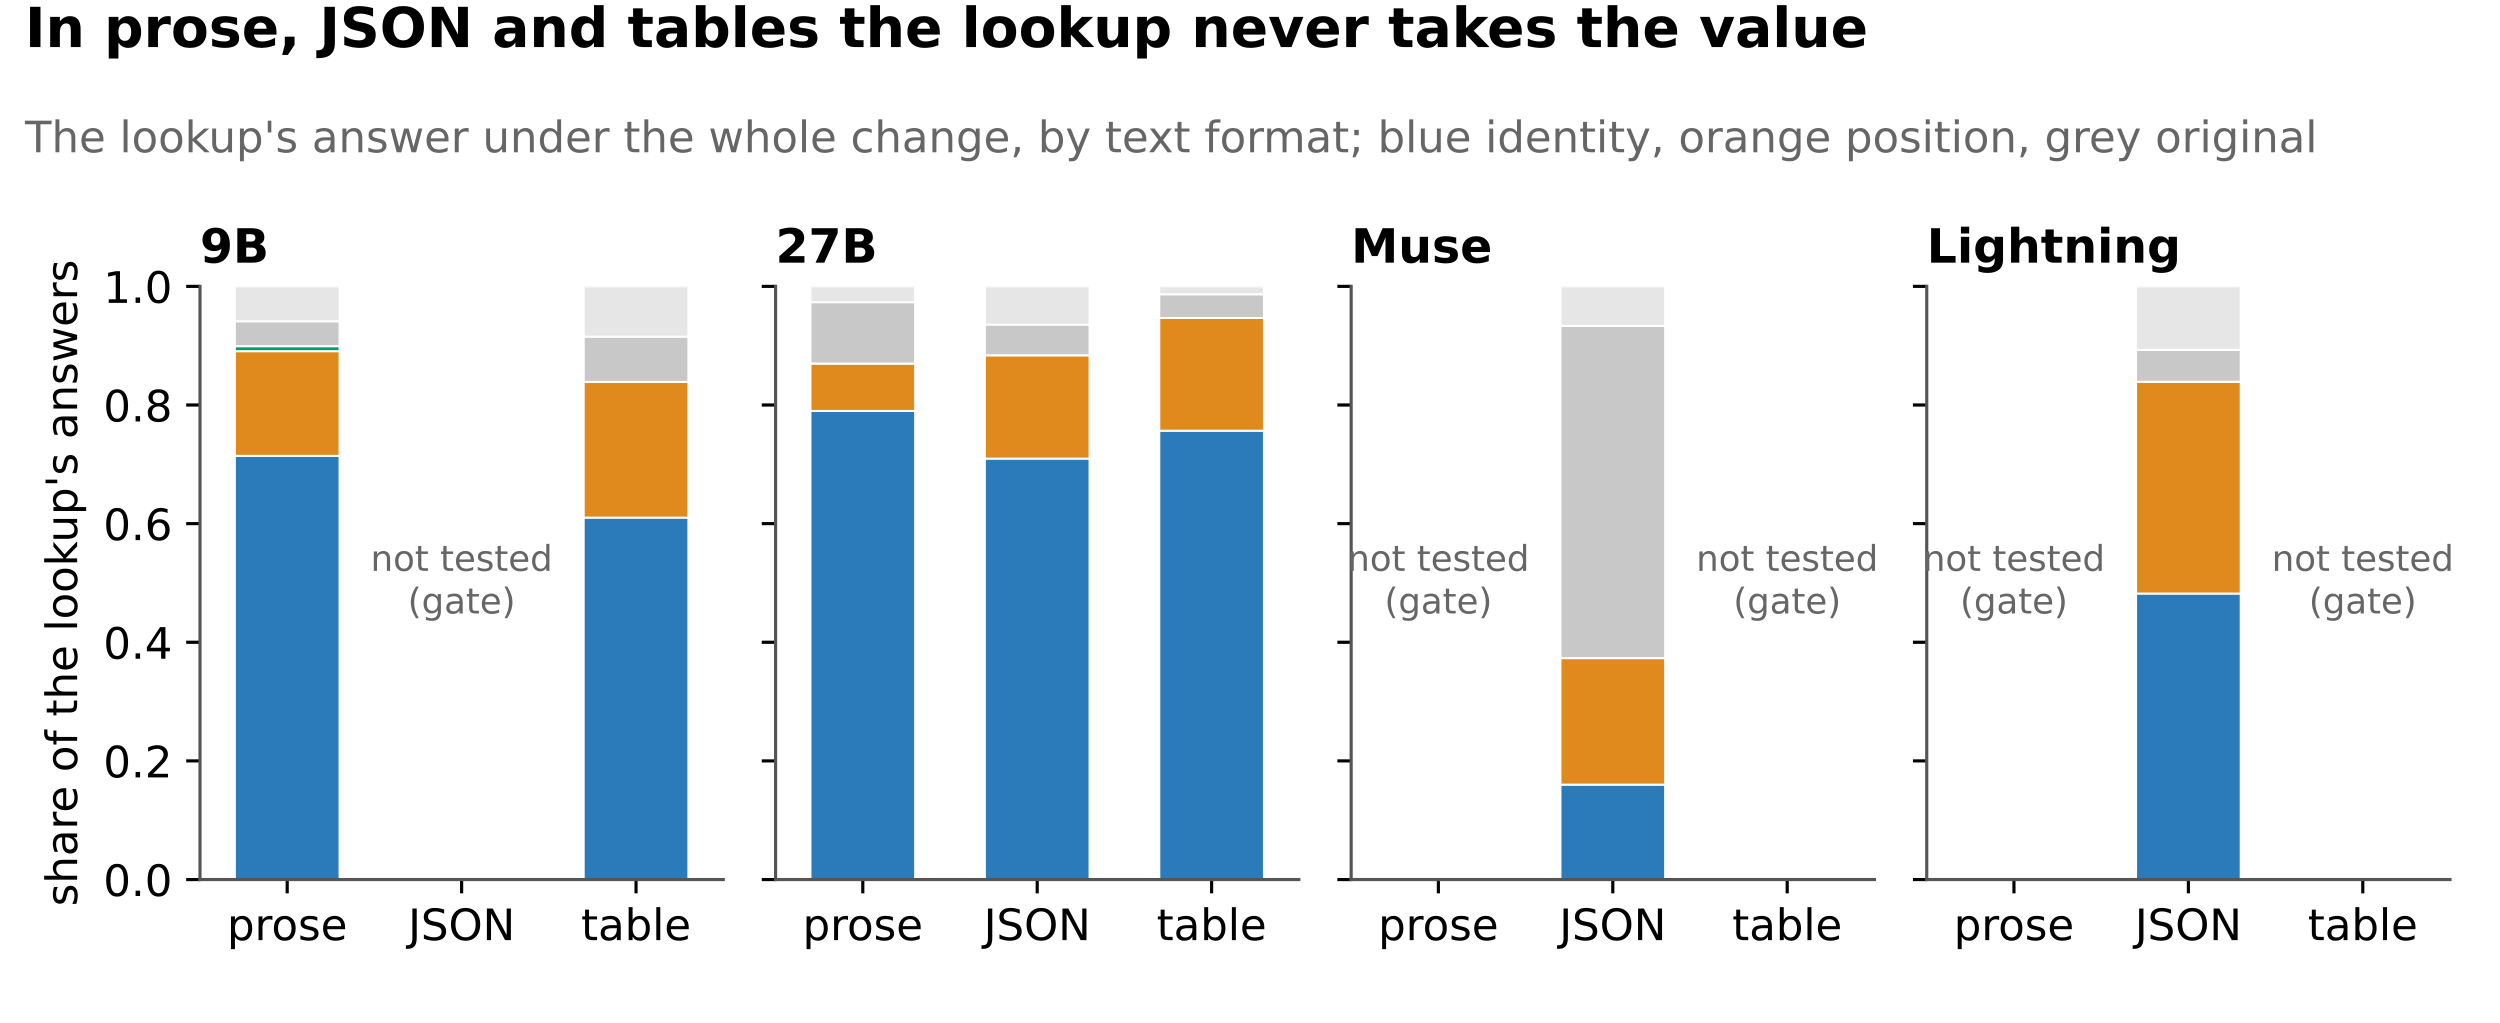
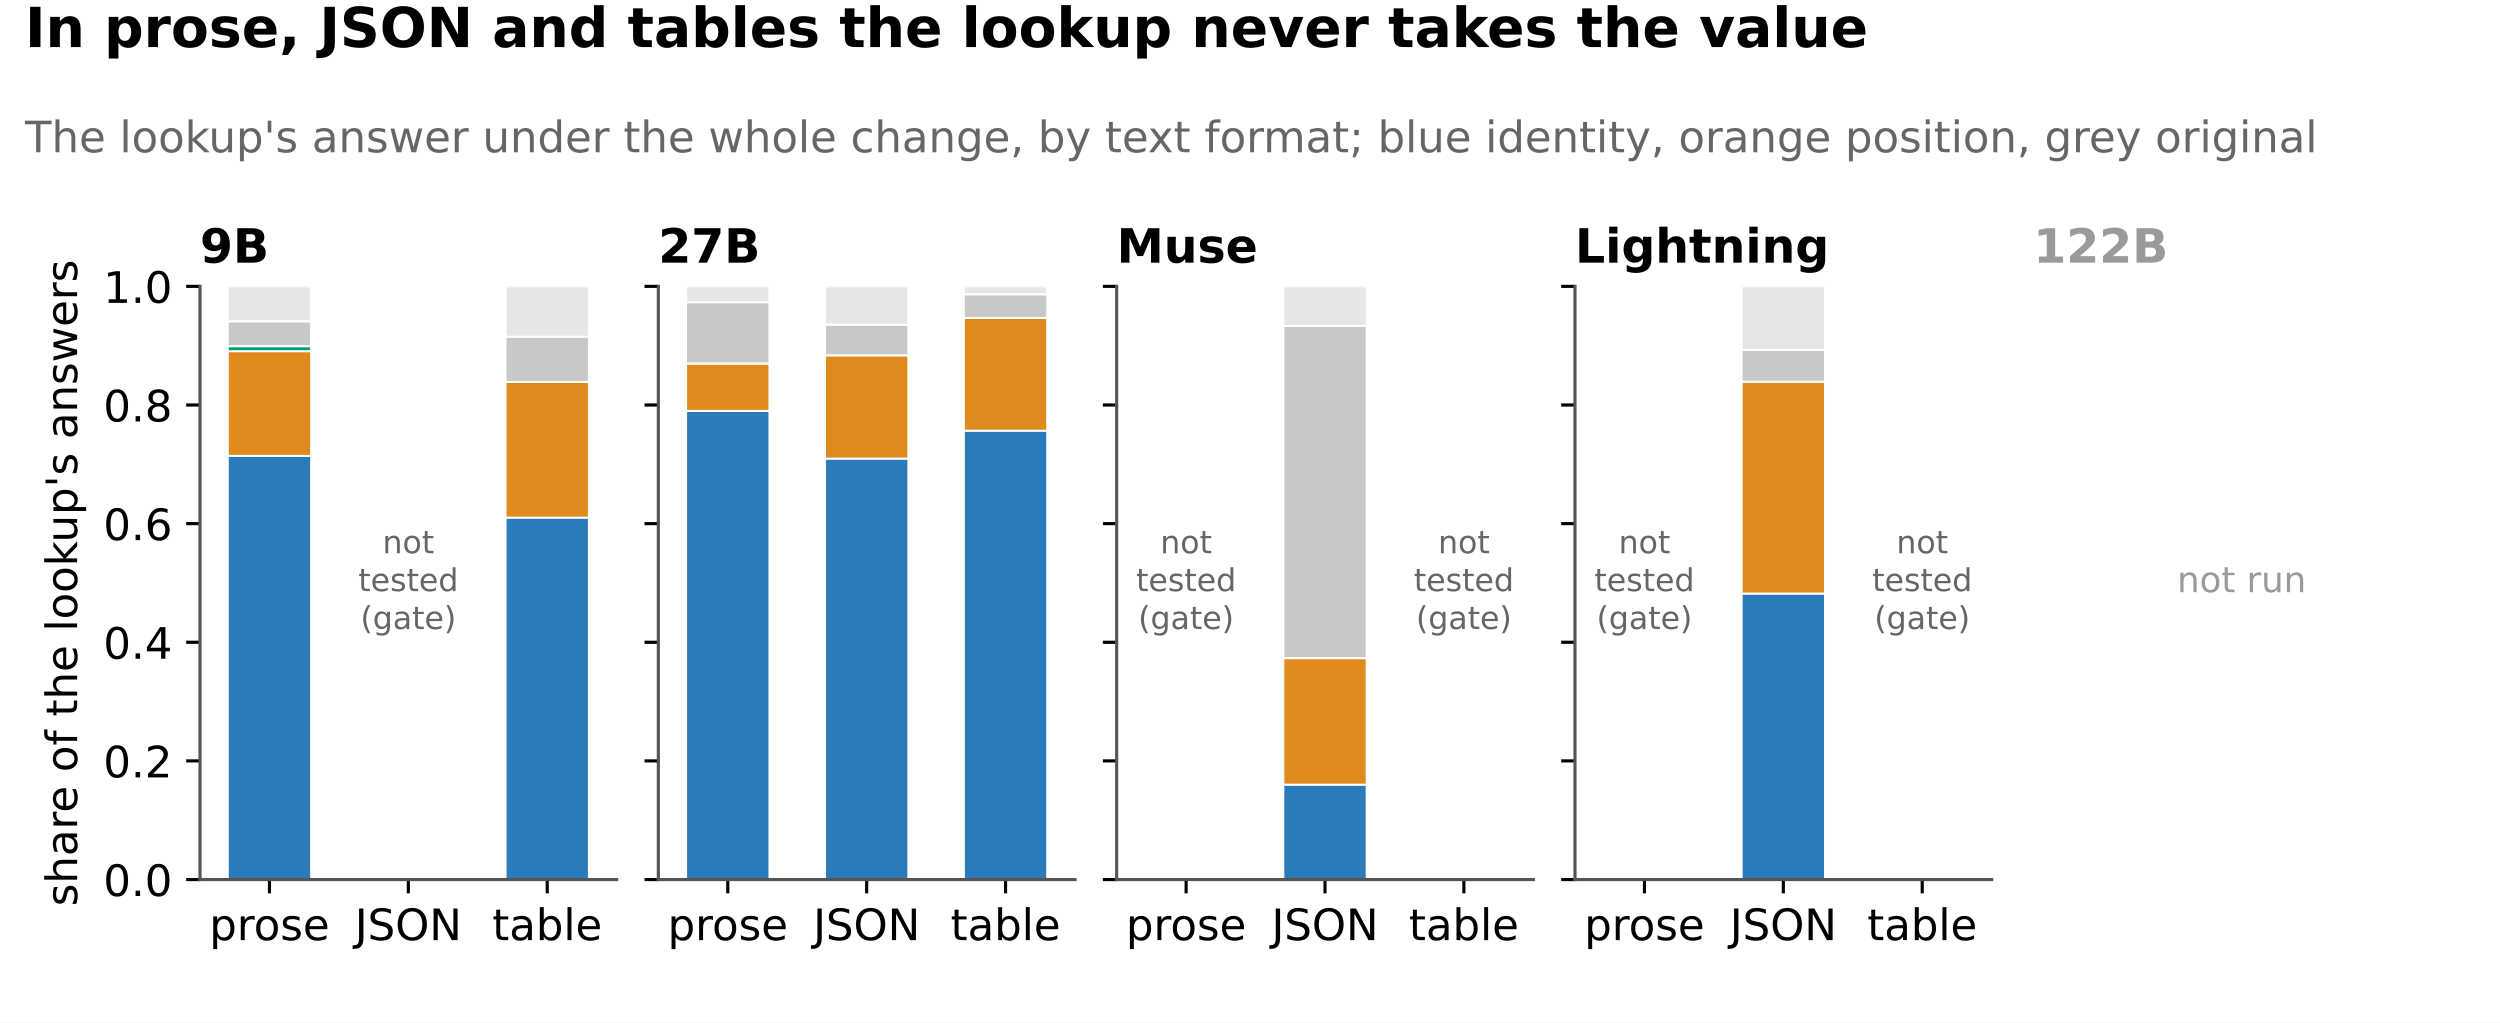
<svg xmlns="http://www.w3.org/2000/svg" xmlns:xlink="http://www.w3.org/1999/xlink" width="633.6pt" height="259.2pt" viewBox="0 0 633.6 259.2" version="1.1">
  <defs>
    <style type="text/css">*{stroke-linejoin: round; stroke-linecap: butt}</style>
  </defs>
  <g id="figure_1">
    <g id="patch_1">
      <path d="M 0 259.2  L 633.6 259.2  L 633.6 0  L 0 0  z " style="fill: #ffffff" />
    </g>
    <g id="axes_1">
      <g id="patch_2">
-         <path d="M 50.688 222.912  L 183.302 222.912  L 183.302 72.576  L 50.688 72.576  z " style="fill: #ffffff" />
+         <path d="M 50.688 222.912  L 156.288 222.912  L 156.288 72.576  L 50.688 72.576  z " style="fill: #ffffff" />
      </g>
      <g id="patch_3">
-         <path d="M 59.529 222.912  L 86.052 222.912  L 86.052 115.529  L 59.529 115.529  z " clip-path="url(#p5c85d4472d)" style="fill: #2b7bba; stroke: #ffffff; stroke-width: 0.5; stroke-linejoin: miter" />
+         <path d="M 57.728 222.912  L 78.848 222.912  L 78.848 115.529  L 57.728 115.529  z " clip-path="url(#paab99081b8)" style="fill: #2b7bba; stroke: #ffffff; stroke-width: 0.5; stroke-linejoin: miter" />
      </g>
      <g id="patch_4">
-         <path d="M 59.529 115.529  L 86.052 115.529  L 86.052 88.999  L 59.529 88.999  z " clip-path="url(#p5c85d4472d)" style="fill: #e08a1e; stroke: #ffffff; stroke-width: 0.5; stroke-linejoin: miter" />
+         <path d="M 57.728 115.529  L 78.848 115.529  L 78.848 88.999  L 57.728 88.999  z " clip-path="url(#paab99081b8)" style="fill: #e08a1e; stroke: #ffffff; stroke-width: 0.5; stroke-linejoin: miter" />
      </g>
      <g id="patch_5">
-         <path d="M 59.529 88.999  L 86.052 88.999  L 86.052 87.736  L 59.529 87.736  z " clip-path="url(#p5c85d4472d)" style="fill: #009e73; stroke: #ffffff; stroke-width: 0.5; stroke-linejoin: miter" />
+         <path d="M 57.728 88.999  L 78.848 88.999  L 78.848 87.736  L 57.728 87.736  z " clip-path="url(#paab99081b8)" style="fill: #009e73; stroke: #ffffff; stroke-width: 0.5; stroke-linejoin: miter" />
      </g>
      <g id="patch_6">
-         <path d="M 59.529 87.736  L 86.052 87.736  L 86.052 81.419  L 59.529 81.419  z " clip-path="url(#p5c85d4472d)" style="fill: #c8c8c8; stroke: #ffffff; stroke-width: 0.5; stroke-linejoin: miter" />
+         <path d="M 57.728 87.736  L 78.848 87.736  L 78.848 81.419  L 57.728 81.419  z " clip-path="url(#paab99081b8)" style="fill: #c8c8c8; stroke: #ffffff; stroke-width: 0.5; stroke-linejoin: miter" />
      </g>
      <g id="patch_7">
-         <path d="M 59.529 81.419  L 86.052 81.419  L 86.052 72.576  L 59.529 72.576  z " clip-path="url(#p5c85d4472d)" style="fill: #e6e6e6; stroke: #ffffff; stroke-width: 0.5; stroke-linejoin: miter" />
+         <path d="M 57.728 81.419  L 78.848 81.419  L 78.848 72.576  L 57.728 72.576  z " clip-path="url(#paab99081b8)" style="fill: #e6e6e6; stroke: #ffffff; stroke-width: 0.5; stroke-linejoin: miter" />
      </g>
      <g id="patch_8">
-         <path d="M 147.938 222.912  L 174.461 222.912  L 174.461 131.182  L 147.938 131.182  z " clip-path="url(#p5c85d4472d)" style="fill: #2b7bba; stroke: #ffffff; stroke-width: 0.5; stroke-linejoin: miter" />
+         <path d="M 128.128 222.912  L 149.248 222.912  L 149.248 131.182  L 128.128 131.182  z " clip-path="url(#paab99081b8)" style="fill: #2b7bba; stroke: #ffffff; stroke-width: 0.5; stroke-linejoin: miter" />
      </g>
      <g id="patch_9">
-         <path d="M 147.938 131.182  L 174.461 131.182  L 174.461 96.783  L 147.938 96.783  z " clip-path="url(#p5c85d4472d)" style="fill: #e08a1e; stroke: #ffffff; stroke-width: 0.5; stroke-linejoin: miter" />
+         <path d="M 128.128 131.182  L 149.248 131.182  L 149.248 96.783  L 128.128 96.783  z " clip-path="url(#paab99081b8)" style="fill: #e08a1e; stroke: #ffffff; stroke-width: 0.5; stroke-linejoin: miter" />
      </g>
      <g id="patch_10">
-         <path d="M 147.938 96.783  L 174.461 96.783  L 174.461 96.783  L 147.938 96.783  z " clip-path="url(#p5c85d4472d)" style="fill: #009e73; stroke: #ffffff; stroke-width: 0.5; stroke-linejoin: miter" />
+         <path d="M 128.128 96.783  L 149.248 96.783  L 149.248 96.783  L 128.128 96.783  z " clip-path="url(#paab99081b8)" style="fill: #009e73; stroke: #ffffff; stroke-width: 0.5; stroke-linejoin: miter" />
      </g>
      <g id="patch_11">
-         <path d="M 147.938 96.783  L 174.461 96.783  L 174.461 85.316  L 147.938 85.316  z " clip-path="url(#p5c85d4472d)" style="fill: #c8c8c8; stroke: #ffffff; stroke-width: 0.5; stroke-linejoin: miter" />
+         <path d="M 128.128 96.783  L 149.248 96.783  L 149.248 85.316  L 128.128 85.316  z " clip-path="url(#paab99081b8)" style="fill: #c8c8c8; stroke: #ffffff; stroke-width: 0.5; stroke-linejoin: miter" />
      </g>
      <g id="patch_12">
-         <path d="M 147.938 85.316  L 174.461 85.316  L 174.461 72.576  L 147.938 72.576  z " clip-path="url(#p5c85d4472d)" style="fill: #e6e6e6; stroke: #ffffff; stroke-width: 0.5; stroke-linejoin: miter" />
+         <path d="M 128.128 85.316  L 149.248 85.316  L 149.248 72.576  L 128.128 72.576  z " clip-path="url(#paab99081b8)" style="fill: #e6e6e6; stroke: #ffffff; stroke-width: 0.5; stroke-linejoin: miter" />
      </g>
      <g id="matplotlib.axis_1">
        <g id="xtick_1">
          <g id="line2d_1">
            <defs>
-               <path id="m9165670bbe" d="M 0 0  L 0 3.5  " style="stroke: #000000; stroke-width: 0.8" />
+               <path id="m73a9cd9e96" d="M 0 0  L 0 3.5  " style="stroke: #000000; stroke-width: 0.8" />
            </defs>
            <g>
-               <use xlink:href="#m9165670bbe" x="72.79" y="222.912" style="stroke: #000000; stroke-width: 0.8" />
+               <use xlink:href="#m73a9cd9e96" x="68.288" y="222.912" style="stroke: #000000; stroke-width: 0.8" />
            </g>
          </g>
          <g id="text_1">
-             <text style="font-size: 11px; font-family: 'DejaVu Sans'; text-anchor: middle" x="72.79" y="238.269" transform="rotate(-0 72.79033 238.2694)">prose</text>
+             <text style="font-size: 11px; font-family: 'DejaVu Sans'; text-anchor: middle" x="68.288" y="238.269" transform="rotate(-0 68.288 238.2694)">prose</text>
          </g>
        </g>
        <g id="xtick_2">
          <g id="line2d_2">
            <g>
-               <use xlink:href="#m9165670bbe" x="116.995" y="222.912" style="stroke: #000000; stroke-width: 0.8" />
+               <use xlink:href="#m73a9cd9e96" x="103.488" y="222.912" style="stroke: #000000; stroke-width: 0.8" />
            </g>
          </g>
          <g id="text_2">
-             <text style="font-size: 11px; font-family: 'DejaVu Sans'; text-anchor: middle" x="116.995" y="238.269" transform="rotate(-0 116.995 238.2694)">JSON</text>
+             <text style="font-size: 11px; font-family: 'DejaVu Sans'; text-anchor: middle" x="103.488" y="238.269" transform="rotate(-0 103.488 238.2694)">JSON</text>
          </g>
        </g>
        <g id="xtick_3">
          <g id="line2d_3">
            <g>
-               <use xlink:href="#m9165670bbe" x="161.2" y="222.912" style="stroke: #000000; stroke-width: 0.8" />
+               <use xlink:href="#m73a9cd9e96" x="138.688" y="222.912" style="stroke: #000000; stroke-width: 0.8" />
            </g>
          </g>
          <g id="text_3">
-             <text style="font-size: 11px; font-family: 'DejaVu Sans'; text-anchor: middle" x="161.2" y="238.27" transform="rotate(-0 161.1996 238.2703)">table</text>
+             <text style="font-size: 11px; font-family: 'DejaVu Sans'; text-anchor: middle" x="138.688" y="238.27" transform="rotate(-0 138.688 238.2703)">table</text>
          </g>
        </g>
      </g>
      <g id="matplotlib.axis_2">
        <g id="ytick_1">
          <g id="line2d_4">
            <defs>
-               <path id="m597e3818fd" d="M 0 0  L -3.5 0  " style="stroke: #000000; stroke-width: 0.8" />
+               <path id="m5812f1cf38" d="M 0 0  L -3.5 0  " style="stroke: #000000; stroke-width: 0.8" />
            </defs>
            <g>
-               <use xlink:href="#m597e3818fd" x="50.688" y="222.912" style="stroke: #000000; stroke-width: 0.8" />
+               <use xlink:href="#m5812f1cf38" x="50.688" y="222.912" style="stroke: #000000; stroke-width: 0.8" />
            </g>
          </g>
          <g id="text_4">
            <text style="font-size: 11px; font-family: 'DejaVu Sans'; text-anchor: end" x="43.688" y="227.091" transform="rotate(-0 43.688 227.0907)">0.0</text>
          </g>
        </g>
        <g id="ytick_2">
          <g id="line2d_5">
            <g>
-               <use xlink:href="#m597e3818fd" x="50.688" y="192.845" style="stroke: #000000; stroke-width: 0.8" />
+               <use xlink:href="#m5812f1cf38" x="50.688" y="192.845" style="stroke: #000000; stroke-width: 0.8" />
            </g>
          </g>
          <g id="text_5">
            <text style="font-size: 11px; font-family: 'DejaVu Sans'; text-anchor: end" x="43.688" y="197.024" transform="rotate(-0 43.688 197.0235)">0.2</text>
          </g>
        </g>
        <g id="ytick_3">
          <g id="line2d_6">
            <g>
-               <use xlink:href="#m597e3818fd" x="50.688" y="162.778" style="stroke: #000000; stroke-width: 0.8" />
+               <use xlink:href="#m5812f1cf38" x="50.688" y="162.778" style="stroke: #000000; stroke-width: 0.8" />
            </g>
          </g>
          <g id="text_6">
            <text style="font-size: 11px; font-family: 'DejaVu Sans'; text-anchor: end" x="43.688" y="166.956" transform="rotate(-0 43.688 166.9563)">0.4</text>
          </g>
        </g>
        <g id="ytick_4">
          <g id="line2d_7">
            <g>
-               <use xlink:href="#m597e3818fd" x="50.688" y="132.71" style="stroke: #000000; stroke-width: 0.8" />
+               <use xlink:href="#m5812f1cf38" x="50.688" y="132.71" style="stroke: #000000; stroke-width: 0.8" />
            </g>
          </g>
          <g id="text_7">
            <text style="font-size: 11px; font-family: 'DejaVu Sans'; text-anchor: end" x="43.688" y="136.889" transform="rotate(-0 43.688 136.8891)">0.6</text>
          </g>
        </g>
        <g id="ytick_5">
          <g id="line2d_8">
            <g>
-               <use xlink:href="#m597e3818fd" x="50.688" y="102.643" style="stroke: #000000; stroke-width: 0.8" />
+               <use xlink:href="#m5812f1cf38" x="50.688" y="102.643" style="stroke: #000000; stroke-width: 0.8" />
            </g>
          </g>
          <g id="text_8">
            <text style="font-size: 11px; font-family: 'DejaVu Sans'; text-anchor: end" x="43.688" y="106.822" transform="rotate(-0 43.688 106.8219)">0.8</text>
          </g>
        </g>
        <g id="ytick_6">
          <g id="line2d_9">
            <g>
-               <use xlink:href="#m597e3818fd" x="50.688" y="72.576" style="stroke: #000000; stroke-width: 0.8" />
+               <use xlink:href="#m5812f1cf38" x="50.688" y="72.576" style="stroke: #000000; stroke-width: 0.8" />
            </g>
          </g>
          <g id="text_9">
            <text style="font-size: 11px; font-family: 'DejaVu Sans'; text-anchor: end" x="43.688" y="76.755" transform="rotate(-0 43.688 76.75471)">1.0</text>
          </g>
        </g>
        <g id="text_10">
          <text style="font-size: 11px; font-family: 'DejaVu Sans'; text-anchor: middle" x="19.552" y="147.744" transform="rotate(-90 19.55198 147.744)">share of the lookup's answers</text>
        </g>
      </g>
      <g id="patch_13">
        <path d="M 50.688 222.912  L 50.688 72.576  " style="fill: none; stroke: #555555; stroke-width: 0.8; stroke-linejoin: miter; stroke-linecap: square" />
      </g>
      <g id="patch_14">
-         <path d="M 50.688 222.912  L 183.302 222.912  " style="fill: none; stroke: #555555; stroke-width: 0.8; stroke-linejoin: miter; stroke-linecap: square" />
+         <path d="M 50.688 222.912  L 156.288 222.912  " style="fill: none; stroke: #555555; stroke-width: 0.8; stroke-linejoin: miter; stroke-linecap: square" />
      </g>
      <g id="text_11">
-         <text style="font-size: 9px; font-family: 'DejaVu Sans'; fill: #666666" transform="translate(93.92826 144.6814)">not tested</text>
-         <text style="font-size: 9px; font-family: 'DejaVu Sans'; fill: #666666" transform="translate(103.3361 155.4831)">(gate)</text>
+         <text style="font-size: 8px; font-family: 'DejaVu Sans'; fill: #666666" transform="translate(96.93738 140.2202)">not</text>
+         <text style="font-size: 8px; font-family: 'DejaVu Sans'; fill: #666666" transform="translate(90.80612 149.8224)">tested</text>
+         <text style="font-size: 8px; font-family: 'DejaVu Sans'; fill: #666666" transform="translate(91.34675 159.424)">(gate)</text>
      </g>
      <g id="text_12">
        <text style="font-weight: 700; font-size: 12px; font-family: 'DejaVu Sans'; text-anchor: start" x="50.688" y="66.576" transform="rotate(-0 50.688 66.576)">9B</text>
      </g>
    </g>
    <g id="axes_2">
      <g id="patch_15">
-         <path d="M 196.563 222.912  L 329.177 222.912  L 329.177 72.576  L 196.563 72.576  z " style="fill: #ffffff" />
+         <path d="M 166.848 222.912  L 272.448 222.912  L 272.448 72.576  L 166.848 72.576  z " style="fill: #ffffff" />
      </g>
      <g id="patch_16">
-         <path d="M 205.404 222.912  L 231.927 222.912  L 231.927 104.147  L 205.404 104.147  z " clip-path="url(#p1d899e7c1e)" style="fill: #2b7bba; stroke: #ffffff; stroke-width: 0.5; stroke-linejoin: miter" />
+         <path d="M 173.888 222.912  L 195.008 222.912  L 195.008 104.147  L 173.888 104.147  z " clip-path="url(#p659d2d1c29)" style="fill: #2b7bba; stroke: #ffffff; stroke-width: 0.5; stroke-linejoin: miter" />
      </g>
      <g id="patch_17">
-         <path d="M 205.404 104.147  L 231.927 104.147  L 231.927 92.12  L 205.404 92.12  z " clip-path="url(#p1d899e7c1e)" style="fill: #e08a1e; stroke: #ffffff; stroke-width: 0.5; stroke-linejoin: miter" />
+         <path d="M 173.888 104.147  L 195.008 104.147  L 195.008 92.12  L 173.888 92.12  z " clip-path="url(#p659d2d1c29)" style="fill: #e08a1e; stroke: #ffffff; stroke-width: 0.5; stroke-linejoin: miter" />
      </g>
      <g id="patch_18">
-         <path d="M 205.404 92.12  L 231.927 92.12  L 231.927 92.12  L 205.404 92.12  z " clip-path="url(#p1d899e7c1e)" style="fill: #009e73; stroke: #ffffff; stroke-width: 0.5; stroke-linejoin: miter" />
+         <path d="M 173.888 92.12  L 195.008 92.12  L 195.008 92.12  L 173.888 92.12  z " clip-path="url(#p659d2d1c29)" style="fill: #009e73; stroke: #ffffff; stroke-width: 0.5; stroke-linejoin: miter" />
      </g>
      <g id="patch_19">
-         <path d="M 205.404 92.12  L 231.927 92.12  L 231.927 76.585  L 205.404 76.585  z " clip-path="url(#p1d899e7c1e)" style="fill: #c8c8c8; stroke: #ffffff; stroke-width: 0.5; stroke-linejoin: miter" />
+         <path d="M 173.888 92.12  L 195.008 92.12  L 195.008 76.585  L 173.888 76.585  z " clip-path="url(#p659d2d1c29)" style="fill: #c8c8c8; stroke: #ffffff; stroke-width: 0.5; stroke-linejoin: miter" />
      </g>
      <g id="patch_20">
-         <path d="M 205.404 76.585  L 231.927 76.585  L 231.927 72.576  L 205.404 72.576  z " clip-path="url(#p1d899e7c1e)" style="fill: #e6e6e6; stroke: #ffffff; stroke-width: 0.5; stroke-linejoin: miter" />
+         <path d="M 173.888 76.585  L 195.008 76.585  L 195.008 72.576  L 173.888 72.576  z " clip-path="url(#p659d2d1c29)" style="fill: #e6e6e6; stroke: #ffffff; stroke-width: 0.5; stroke-linejoin: miter" />
      </g>
      <g id="patch_21">
-         <path d="M 249.609 222.912  L 276.132 222.912  L 276.132 116.222  L 249.609 116.222  z " clip-path="url(#p1d899e7c1e)" style="fill: #2b7bba; stroke: #ffffff; stroke-width: 0.5; stroke-linejoin: miter" />
+         <path d="M 209.088 222.912  L 230.208 222.912  L 230.208 116.222  L 209.088 116.222  z " clip-path="url(#p659d2d1c29)" style="fill: #2b7bba; stroke: #ffffff; stroke-width: 0.5; stroke-linejoin: miter" />
      </g>
      <g id="patch_22">
-         <path d="M 249.609 116.222  L 276.132 116.222  L 276.132 90.034  L 249.609 90.034  z " clip-path="url(#p1d899e7c1e)" style="fill: #e08a1e; stroke: #ffffff; stroke-width: 0.5; stroke-linejoin: miter" />
+         <path d="M 209.088 116.222  L 230.208 116.222  L 230.208 90.034  L 209.088 90.034  z " clip-path="url(#p659d2d1c29)" style="fill: #e08a1e; stroke: #ffffff; stroke-width: 0.5; stroke-linejoin: miter" />
      </g>
      <g id="patch_23">
-         <path d="M 249.609 90.034  L 276.132 90.034  L 276.132 90.034  L 249.609 90.034  z " clip-path="url(#p1d899e7c1e)" style="fill: #009e73; stroke: #ffffff; stroke-width: 0.5; stroke-linejoin: miter" />
+         <path d="M 209.088 90.034  L 230.208 90.034  L 230.208 90.034  L 209.088 90.034  z " clip-path="url(#p659d2d1c29)" style="fill: #009e73; stroke: #ffffff; stroke-width: 0.5; stroke-linejoin: miter" />
      </g>
      <g id="patch_24">
-         <path d="M 249.609 90.034  L 276.132 90.034  L 276.132 82.275  L 249.609 82.275  z " clip-path="url(#p1d899e7c1e)" style="fill: #c8c8c8; stroke: #ffffff; stroke-width: 0.5; stroke-linejoin: miter" />
+         <path d="M 209.088 90.034  L 230.208 90.034  L 230.208 82.275  L 209.088 82.275  z " clip-path="url(#p659d2d1c29)" style="fill: #c8c8c8; stroke: #ffffff; stroke-width: 0.5; stroke-linejoin: miter" />
      </g>
      <g id="patch_25">
-         <path d="M 249.609 82.275  L 276.132 82.275  L 276.132 72.576  L 249.609 72.576  z " clip-path="url(#p1d899e7c1e)" style="fill: #e6e6e6; stroke: #ffffff; stroke-width: 0.5; stroke-linejoin: miter" />
+         <path d="M 209.088 82.275  L 230.208 82.275  L 230.208 72.576  L 209.088 72.576  z " clip-path="url(#p659d2d1c29)" style="fill: #e6e6e6; stroke: #ffffff; stroke-width: 0.5; stroke-linejoin: miter" />
      </g>
      <g id="patch_26">
-         <path d="M 293.814 222.912  L 320.336 222.912  L 320.336 109.158  L 293.814 109.158  z " clip-path="url(#p1d899e7c1e)" style="fill: #2b7bba; stroke: #ffffff; stroke-width: 0.5; stroke-linejoin: miter" />
+         <path d="M 244.288 222.912  L 265.408 222.912  L 265.408 109.158  L 244.288 109.158  z " clip-path="url(#p659d2d1c29)" style="fill: #2b7bba; stroke: #ffffff; stroke-width: 0.5; stroke-linejoin: miter" />
      </g>
      <g id="patch_27">
-         <path d="M 293.814 109.158  L 320.336 109.158  L 320.336 80.594  L 293.814 80.594  z " clip-path="url(#p1d899e7c1e)" style="fill: #e08a1e; stroke: #ffffff; stroke-width: 0.5; stroke-linejoin: miter" />
+         <path d="M 244.288 109.158  L 265.408 109.158  L 265.408 80.594  L 244.288 80.594  z " clip-path="url(#p659d2d1c29)" style="fill: #e08a1e; stroke: #ffffff; stroke-width: 0.5; stroke-linejoin: miter" />
      </g>
      <g id="patch_28">
-         <path d="M 293.814 80.594  L 320.336 80.594  L 320.336 80.594  L 293.814 80.594  z " clip-path="url(#p1d899e7c1e)" style="fill: #009e73; stroke: #ffffff; stroke-width: 0.5; stroke-linejoin: miter" />
+         <path d="M 244.288 80.594  L 265.408 80.594  L 265.408 80.594  L 244.288 80.594  z " clip-path="url(#p659d2d1c29)" style="fill: #009e73; stroke: #ffffff; stroke-width: 0.5; stroke-linejoin: miter" />
      </g>
      <g id="patch_29">
-         <path d="M 293.814 80.594  L 320.336 80.594  L 320.336 74.58  L 293.814 74.58  z " clip-path="url(#p1d899e7c1e)" style="fill: #c8c8c8; stroke: #ffffff; stroke-width: 0.5; stroke-linejoin: miter" />
+         <path d="M 244.288 80.594  L 265.408 80.594  L 265.408 74.58  L 244.288 74.58  z " clip-path="url(#p659d2d1c29)" style="fill: #c8c8c8; stroke: #ffffff; stroke-width: 0.5; stroke-linejoin: miter" />
      </g>
      <g id="patch_30">
-         <path d="M 293.814 74.58  L 320.336 74.58  L 320.336 72.576  L 293.814 72.576  z " clip-path="url(#p1d899e7c1e)" style="fill: #e6e6e6; stroke: #ffffff; stroke-width: 0.5; stroke-linejoin: miter" />
+         <path d="M 244.288 74.58  L 265.408 74.58  L 265.408 72.576  L 244.288 72.576  z " clip-path="url(#p659d2d1c29)" style="fill: #e6e6e6; stroke: #ffffff; stroke-width: 0.5; stroke-linejoin: miter" />
      </g>
      <g id="matplotlib.axis_3">
        <g id="xtick_4">
          <g id="line2d_10">
            <g>
-               <use xlink:href="#m9165670bbe" x="218.666" y="222.912" style="stroke: #000000; stroke-width: 0.8" />
+               <use xlink:href="#m73a9cd9e96" x="184.448" y="222.912" style="stroke: #000000; stroke-width: 0.8" />
            </g>
          </g>
          <g id="text_13">
-             <text style="font-size: 11px; font-family: 'DejaVu Sans'; text-anchor: middle" x="218.666" y="238.269" transform="rotate(-0 218.6657 238.2694)">prose</text>
+             <text style="font-size: 11px; font-family: 'DejaVu Sans'; text-anchor: middle" x="184.448" y="238.269" transform="rotate(-0 184.448 238.2694)">prose</text>
          </g>
        </g>
        <g id="xtick_5">
          <g id="line2d_11">
            <g>
-               <use xlink:href="#m9165670bbe" x="262.87" y="222.912" style="stroke: #000000; stroke-width: 0.8" />
+               <use xlink:href="#m73a9cd9e96" x="219.648" y="222.912" style="stroke: #000000; stroke-width: 0.8" />
            </g>
          </g>
          <g id="text_14">
-             <text style="font-size: 11px; font-family: 'DejaVu Sans'; text-anchor: middle" x="262.87" y="238.269" transform="rotate(-0 262.8703 238.2694)">JSON</text>
+             <text style="font-size: 11px; font-family: 'DejaVu Sans'; text-anchor: middle" x="219.648" y="238.269" transform="rotate(-0 219.648 238.2694)">JSON</text>
          </g>
        </g>
        <g id="xtick_6">
          <g id="line2d_12">
            <g>
-               <use xlink:href="#m9165670bbe" x="307.075" y="222.912" style="stroke: #000000; stroke-width: 0.8" />
+               <use xlink:href="#m73a9cd9e96" x="254.848" y="222.912" style="stroke: #000000; stroke-width: 0.8" />
            </g>
          </g>
          <g id="text_15">
-             <text style="font-size: 11px; font-family: 'DejaVu Sans'; text-anchor: middle" x="307.075" y="238.27" transform="rotate(-0 307.075 238.2703)">table</text>
+             <text style="font-size: 11px; font-family: 'DejaVu Sans'; text-anchor: middle" x="254.848" y="238.27" transform="rotate(-0 254.848 238.2703)">table</text>
          </g>
        </g>
      </g>
      <g id="matplotlib.axis_4">
        <g id="ytick_7">
          <g id="line2d_13">
            <g>
-               <use xlink:href="#m597e3818fd" x="196.563" y="222.912" style="stroke: #000000; stroke-width: 0.8" />
+               <use xlink:href="#m5812f1cf38" x="166.848" y="222.912" style="stroke: #000000; stroke-width: 0.8" />
            </g>
          </g>
        </g>
        <g id="ytick_8">
          <g id="line2d_14">
            <g>
-               <use xlink:href="#m597e3818fd" x="196.563" y="192.845" style="stroke: #000000; stroke-width: 0.8" />
+               <use xlink:href="#m5812f1cf38" x="166.848" y="192.845" style="stroke: #000000; stroke-width: 0.8" />
            </g>
          </g>
        </g>
        <g id="ytick_9">
          <g id="line2d_15">
            <g>
-               <use xlink:href="#m597e3818fd" x="196.563" y="162.778" style="stroke: #000000; stroke-width: 0.8" />
+               <use xlink:href="#m5812f1cf38" x="166.848" y="162.778" style="stroke: #000000; stroke-width: 0.8" />
            </g>
          </g>
        </g>
        <g id="ytick_10">
          <g id="line2d_16">
            <g>
-               <use xlink:href="#m597e3818fd" x="196.563" y="132.71" style="stroke: #000000; stroke-width: 0.8" />
+               <use xlink:href="#m5812f1cf38" x="166.848" y="132.71" style="stroke: #000000; stroke-width: 0.8" />
            </g>
          </g>
        </g>
        <g id="ytick_11">
          <g id="line2d_17">
            <g>
-               <use xlink:href="#m597e3818fd" x="196.563" y="102.643" style="stroke: #000000; stroke-width: 0.8" />
+               <use xlink:href="#m5812f1cf38" x="166.848" y="102.643" style="stroke: #000000; stroke-width: 0.8" />
            </g>
          </g>
        </g>
        <g id="ytick_12">
          <g id="line2d_18">
            <g>
-               <use xlink:href="#m597e3818fd" x="196.563" y="72.576" style="stroke: #000000; stroke-width: 0.8" />
+               <use xlink:href="#m5812f1cf38" x="166.848" y="72.576" style="stroke: #000000; stroke-width: 0.8" />
            </g>
          </g>
        </g>
      </g>
      <g id="patch_31">
-         <path d="M 196.563 222.912  L 196.563 72.576  " style="fill: none; stroke: #555555; stroke-width: 0.8; stroke-linejoin: miter; stroke-linecap: square" />
+         <path d="M 166.848 222.912  L 166.848 72.576  " style="fill: none; stroke: #555555; stroke-width: 0.8; stroke-linejoin: miter; stroke-linecap: square" />
      </g>
      <g id="patch_32">
-         <path d="M 196.563 222.912  L 329.177 222.912  " style="fill: none; stroke: #555555; stroke-width: 0.8; stroke-linejoin: miter; stroke-linecap: square" />
+         <path d="M 166.848 222.912  L 272.448 222.912  " style="fill: none; stroke: #555555; stroke-width: 0.8; stroke-linejoin: miter; stroke-linecap: square" />
      </g>
      <g id="text_16">
-         <text style="font-weight: 700; font-size: 12px; font-family: 'DejaVu Sans'; text-anchor: start" x="196.563" y="66.576" transform="rotate(-0 196.5633 66.576)">27B</text>
+         <text style="font-weight: 700; font-size: 12px; font-family: 'DejaVu Sans'; text-anchor: start" x="166.848" y="66.576" transform="rotate(-0 166.848 66.576)">27B</text>
      </g>
    </g>
    <g id="axes_3">
      <g id="patch_33">
-         <path d="M 342.439 222.912  L 475.053 222.912  L 475.053 72.576  L 342.439 72.576  z " style="fill: #ffffff" />
+         <path d="M 283.008 222.912  L 388.608 222.912  L 388.608 72.576  L 283.008 72.576  z " style="fill: #ffffff" />
      </g>
      <g id="patch_34">
-         <path d="M 395.484 222.912  L 422.007 222.912  L 422.007 198.858  L 395.484 198.858  z " clip-path="url(#pf7e7b26836)" style="fill: #2b7bba; stroke: #ffffff; stroke-width: 0.5; stroke-linejoin: miter" />
+         <path d="M 325.248 222.912  L 346.368 222.912  L 346.368 198.858  L 325.248 198.858  z " clip-path="url(#p78c08de7e0)" style="fill: #2b7bba; stroke: #ffffff; stroke-width: 0.5; stroke-linejoin: miter" />
      </g>
      <g id="patch_35">
-         <path d="M 395.484 198.858  L 422.007 198.858  L 422.007 166.787  L 395.484 166.787  z " clip-path="url(#pf7e7b26836)" style="fill: #e08a1e; stroke: #ffffff; stroke-width: 0.5; stroke-linejoin: miter" />
+         <path d="M 325.248 198.858  L 346.368 198.858  L 346.368 166.787  L 325.248 166.787  z " clip-path="url(#p78c08de7e0)" style="fill: #e08a1e; stroke: #ffffff; stroke-width: 0.5; stroke-linejoin: miter" />
      </g>
      <g id="patch_36">
-         <path d="M 395.484 166.787  L 422.007 166.787  L 422.007 166.787  L 395.484 166.787  z " clip-path="url(#pf7e7b26836)" style="fill: #009e73; stroke: #ffffff; stroke-width: 0.5; stroke-linejoin: miter" />
+         <path d="M 325.248 166.787  L 346.368 166.787  L 346.368 166.787  L 325.248 166.787  z " clip-path="url(#p78c08de7e0)" style="fill: #009e73; stroke: #ffffff; stroke-width: 0.5; stroke-linejoin: miter" />
      </g>
      <g id="patch_37">
-         <path d="M 395.484 166.787  L 422.007 166.787  L 422.007 82.598  L 395.484 82.598  z " clip-path="url(#pf7e7b26836)" style="fill: #c8c8c8; stroke: #ffffff; stroke-width: 0.5; stroke-linejoin: miter" />
+         <path d="M 325.248 166.787  L 346.368 166.787  L 346.368 82.598  L 325.248 82.598  z " clip-path="url(#p78c08de7e0)" style="fill: #c8c8c8; stroke: #ffffff; stroke-width: 0.5; stroke-linejoin: miter" />
      </g>
      <g id="patch_38">
-         <path d="M 395.484 82.598  L 422.007 82.598  L 422.007 72.576  L 395.484 72.576  z " clip-path="url(#pf7e7b26836)" style="fill: #e6e6e6; stroke: #ffffff; stroke-width: 0.5; stroke-linejoin: miter" />
+         <path d="M 325.248 82.598  L 346.368 82.598  L 346.368 72.576  L 325.248 72.576  z " clip-path="url(#p78c08de7e0)" style="fill: #e6e6e6; stroke: #ffffff; stroke-width: 0.5; stroke-linejoin: miter" />
      </g>
      <g id="matplotlib.axis_5">
        <g id="xtick_7">
          <g id="line2d_19">
            <g>
-               <use xlink:href="#m9165670bbe" x="364.541" y="222.912" style="stroke: #000000; stroke-width: 0.8" />
+               <use xlink:href="#m73a9cd9e96" x="300.608" y="222.912" style="stroke: #000000; stroke-width: 0.8" />
            </g>
          </g>
          <g id="text_17">
-             <text style="font-size: 11px; font-family: 'DejaVu Sans'; text-anchor: middle" x="364.541" y="238.269" transform="rotate(-0 364.541 238.2694)">prose</text>
+             <text style="font-size: 11px; font-family: 'DejaVu Sans'; text-anchor: middle" x="300.608" y="238.269" transform="rotate(-0 300.608 238.2694)">prose</text>
          </g>
        </g>
        <g id="xtick_8">
          <g id="line2d_20">
            <g>
-               <use xlink:href="#m9165670bbe" x="408.746" y="222.912" style="stroke: #000000; stroke-width: 0.8" />
+               <use xlink:href="#m73a9cd9e96" x="335.808" y="222.912" style="stroke: #000000; stroke-width: 0.8" />
            </g>
          </g>
          <g id="text_18">
-             <text style="font-size: 11px; font-family: 'DejaVu Sans'; text-anchor: middle" x="408.746" y="238.269" transform="rotate(-0 408.7457 238.2694)">JSON</text>
+             <text style="font-size: 11px; font-family: 'DejaVu Sans'; text-anchor: middle" x="335.808" y="238.269" transform="rotate(-0 335.808 238.2694)">JSON</text>
          </g>
        </g>
        <g id="xtick_9">
          <g id="line2d_21">
            <g>
-               <use xlink:href="#m9165670bbe" x="452.95" y="222.912" style="stroke: #000000; stroke-width: 0.8" />
+               <use xlink:href="#m73a9cd9e96" x="371.008" y="222.912" style="stroke: #000000; stroke-width: 0.8" />
            </g>
          </g>
          <g id="text_19">
-             <text style="font-size: 11px; font-family: 'DejaVu Sans'; text-anchor: middle" x="452.95" y="238.27" transform="rotate(-0 452.9503 238.2703)">table</text>
+             <text style="font-size: 11px; font-family: 'DejaVu Sans'; text-anchor: middle" x="371.008" y="238.27" transform="rotate(-0 371.008 238.2703)">table</text>
          </g>
        </g>
      </g>
      <g id="matplotlib.axis_6">
        <g id="ytick_13">
          <g id="line2d_22">
            <g>
-               <use xlink:href="#m597e3818fd" x="342.439" y="222.912" style="stroke: #000000; stroke-width: 0.8" />
+               <use xlink:href="#m5812f1cf38" x="283.008" y="222.912" style="stroke: #000000; stroke-width: 0.8" />
            </g>
          </g>
        </g>
        <g id="ytick_14">
          <g id="line2d_23">
            <g>
-               <use xlink:href="#m597e3818fd" x="342.439" y="192.845" style="stroke: #000000; stroke-width: 0.8" />
+               <use xlink:href="#m5812f1cf38" x="283.008" y="192.845" style="stroke: #000000; stroke-width: 0.8" />
            </g>
          </g>
        </g>
        <g id="ytick_15">
          <g id="line2d_24">
            <g>
-               <use xlink:href="#m597e3818fd" x="342.439" y="162.778" style="stroke: #000000; stroke-width: 0.8" />
+               <use xlink:href="#m5812f1cf38" x="283.008" y="162.778" style="stroke: #000000; stroke-width: 0.8" />
            </g>
          </g>
        </g>
        <g id="ytick_16">
          <g id="line2d_25">
            <g>
-               <use xlink:href="#m597e3818fd" x="342.439" y="132.71" style="stroke: #000000; stroke-width: 0.8" />
+               <use xlink:href="#m5812f1cf38" x="283.008" y="132.71" style="stroke: #000000; stroke-width: 0.8" />
            </g>
          </g>
        </g>
        <g id="ytick_17">
          <g id="line2d_26">
            <g>
-               <use xlink:href="#m597e3818fd" x="342.439" y="102.643" style="stroke: #000000; stroke-width: 0.8" />
+               <use xlink:href="#m5812f1cf38" x="283.008" y="102.643" style="stroke: #000000; stroke-width: 0.8" />
            </g>
          </g>
        </g>
        <g id="ytick_18">
          <g id="line2d_27">
            <g>
-               <use xlink:href="#m597e3818fd" x="342.439" y="72.576" style="stroke: #000000; stroke-width: 0.8" />
+               <use xlink:href="#m5812f1cf38" x="283.008" y="72.576" style="stroke: #000000; stroke-width: 0.8" />
            </g>
          </g>
        </g>
      </g>
      <g id="patch_39">
-         <path d="M 342.439 222.912  L 342.439 72.576  " style="fill: none; stroke: #555555; stroke-width: 0.8; stroke-linejoin: miter; stroke-linecap: square" />
+         <path d="M 283.008 222.912  L 283.008 72.576  " style="fill: none; stroke: #555555; stroke-width: 0.8; stroke-linejoin: miter; stroke-linecap: square" />
      </g>
      <g id="patch_40">
-         <path d="M 342.439 222.912  L 475.053 222.912  " style="fill: none; stroke: #555555; stroke-width: 0.8; stroke-linejoin: miter; stroke-linecap: square" />
+         <path d="M 283.008 222.912  L 388.608 222.912  " style="fill: none; stroke: #555555; stroke-width: 0.8; stroke-linejoin: miter; stroke-linecap: square" />
      </g>
      <g id="text_20">
-         <text style="font-size: 9px; font-family: 'DejaVu Sans'; fill: #666666" transform="translate(341.4743 144.6814)">not tested</text>
-         <text style="font-size: 9px; font-family: 'DejaVu Sans'; fill: #666666" transform="translate(350.8821 155.4831)">(gate)</text>
+         <text style="font-size: 8px; font-family: 'DejaVu Sans'; fill: #666666" transform="translate(294.0574 140.2202)">not</text>
+         <text style="font-size: 8px; font-family: 'DejaVu Sans'; fill: #666666" transform="translate(287.9261 149.8224)">tested</text>
+         <text style="font-size: 8px; font-family: 'DejaVu Sans'; fill: #666666" transform="translate(288.4667 159.424)">(gate)</text>
      </g>
      <g id="text_21">
-         <text style="font-size: 9px; font-family: 'DejaVu Sans'; fill: #666666" transform="translate(429.8836 144.6814)">not tested</text>
-         <text style="font-size: 9px; font-family: 'DejaVu Sans'; fill: #666666" transform="translate(439.2914 155.4831)">(gate)</text>
+         <text style="font-size: 8px; font-family: 'DejaVu Sans'; fill: #666666" transform="translate(364.4574 140.2202)">not</text>
+         <text style="font-size: 8px; font-family: 'DejaVu Sans'; fill: #666666" transform="translate(358.3261 149.8224)">tested</text>
+         <text style="font-size: 8px; font-family: 'DejaVu Sans'; fill: #666666" transform="translate(358.8668 159.424)">(gate)</text>
      </g>
      <g id="text_22">
-         <text style="font-weight: 700; font-size: 12px; font-family: 'DejaVu Sans'; text-anchor: start" x="342.439" y="66.576" transform="rotate(-0 342.4387 66.576)">Muse</text>
+         <text style="font-weight: 700; font-size: 12px; font-family: 'DejaVu Sans'; text-anchor: start" x="283.008" y="66.576" transform="rotate(-0 283.008 66.576)">Muse</text>
      </g>
    </g>
    <g id="axes_4">
      <g id="patch_41">
-         <path d="M 488.314 222.912  L 620.928 222.912  L 620.928 72.576  L 488.314 72.576  z " style="fill: #ffffff" />
+         <path d="M 399.168 222.912  L 504.768 222.912  L 504.768 72.576  L 399.168 72.576  z " style="fill: #ffffff" />
      </g>
      <g id="patch_42">
-         <path d="M 541.36 222.912  L 567.882 222.912  L 567.882 150.429  L 541.36 150.429  z " clip-path="url(#pb1220b5562)" style="fill: #2b7bba; stroke: #ffffff; stroke-width: 0.5; stroke-linejoin: miter" />
+         <path d="M 441.408 222.912  L 462.528 222.912  L 462.528 150.429  L 441.408 150.429  z " clip-path="url(#p2567dea815)" style="fill: #2b7bba; stroke: #ffffff; stroke-width: 0.5; stroke-linejoin: miter" />
      </g>
      <g id="patch_43">
-         <path d="M 541.36 150.429  L 567.882 150.429  L 567.882 96.737  L 541.36 96.737  z " clip-path="url(#pb1220b5562)" style="fill: #e08a1e; stroke: #ffffff; stroke-width: 0.5; stroke-linejoin: miter" />
+         <path d="M 441.408 150.429  L 462.528 150.429  L 462.528 96.737  L 441.408 96.737  z " clip-path="url(#p2567dea815)" style="fill: #e08a1e; stroke: #ffffff; stroke-width: 0.5; stroke-linejoin: miter" />
      </g>
      <g id="patch_44">
-         <path d="M 541.36 96.737  L 567.882 96.737  L 567.882 96.737  L 541.36 96.737  z " clip-path="url(#pb1220b5562)" style="fill: #009e73; stroke: #ffffff; stroke-width: 0.5; stroke-linejoin: miter" />
+         <path d="M 441.408 96.737  L 462.528 96.737  L 462.528 96.737  L 441.408 96.737  z " clip-path="url(#p2567dea815)" style="fill: #009e73; stroke: #ffffff; stroke-width: 0.5; stroke-linejoin: miter" />
      </g>
      <g id="patch_45">
-         <path d="M 541.36 96.737  L 567.882 96.737  L 567.882 88.683  L 541.36 88.683  z " clip-path="url(#pb1220b5562)" style="fill: #c8c8c8; stroke: #ffffff; stroke-width: 0.5; stroke-linejoin: miter" />
+         <path d="M 441.408 96.737  L 462.528 96.737  L 462.528 88.683  L 441.408 88.683  z " clip-path="url(#p2567dea815)" style="fill: #c8c8c8; stroke: #ffffff; stroke-width: 0.5; stroke-linejoin: miter" />
      </g>
      <g id="patch_46">
-         <path d="M 541.36 88.683  L 567.882 88.683  L 567.882 72.576  L 541.36 72.576  z " clip-path="url(#pb1220b5562)" style="fill: #e6e6e6; stroke: #ffffff; stroke-width: 0.5; stroke-linejoin: miter" />
+         <path d="M 441.408 88.683  L 462.528 88.683  L 462.528 72.576  L 441.408 72.576  z " clip-path="url(#p2567dea815)" style="fill: #e6e6e6; stroke: #ffffff; stroke-width: 0.5; stroke-linejoin: miter" />
      </g>
      <g id="matplotlib.axis_7">
        <g id="xtick_10">
          <g id="line2d_28">
            <g>
-               <use xlink:href="#m9165670bbe" x="510.416" y="222.912" style="stroke: #000000; stroke-width: 0.8" />
+               <use xlink:href="#m73a9cd9e96" x="416.768" y="222.912" style="stroke: #000000; stroke-width: 0.8" />
            </g>
          </g>
          <g id="text_23">
-             <text style="font-size: 11px; font-family: 'DejaVu Sans'; text-anchor: middle" x="510.416" y="238.269" transform="rotate(-0 510.4164 238.2694)">prose</text>
+             <text style="font-size: 11px; font-family: 'DejaVu Sans'; text-anchor: middle" x="416.768" y="238.269" transform="rotate(-0 416.768 238.2694)">prose</text>
          </g>
        </g>
        <g id="xtick_11">
          <g id="line2d_29">
            <g>
-               <use xlink:href="#m9165670bbe" x="554.621" y="222.912" style="stroke: #000000; stroke-width: 0.8" />
+               <use xlink:href="#m73a9cd9e96" x="451.968" y="222.912" style="stroke: #000000; stroke-width: 0.8" />
            </g>
          </g>
          <g id="text_24">
-             <text style="font-size: 11px; font-family: 'DejaVu Sans'; text-anchor: middle" x="554.621" y="238.269" transform="rotate(-0 554.621 238.2694)">JSON</text>
+             <text style="font-size: 11px; font-family: 'DejaVu Sans'; text-anchor: middle" x="451.968" y="238.269" transform="rotate(-0 451.968 238.2694)">JSON</text>
          </g>
        </g>
        <g id="xtick_12">
          <g id="line2d_30">
            <g>
-               <use xlink:href="#m9165670bbe" x="598.826" y="222.912" style="stroke: #000000; stroke-width: 0.8" />
+               <use xlink:href="#m73a9cd9e96" x="487.168" y="222.912" style="stroke: #000000; stroke-width: 0.8" />
            </g>
          </g>
          <g id="text_25">
-             <text style="font-size: 11px; font-family: 'DejaVu Sans'; text-anchor: middle" x="598.826" y="238.27" transform="rotate(-0 598.8257 238.2703)">table</text>
+             <text style="font-size: 11px; font-family: 'DejaVu Sans'; text-anchor: middle" x="487.168" y="238.27" transform="rotate(-0 487.168 238.2703)">table</text>
          </g>
        </g>
      </g>
      <g id="matplotlib.axis_8">
        <g id="ytick_19">
          <g id="line2d_31">
            <g>
-               <use xlink:href="#m597e3818fd" x="488.314" y="222.912" style="stroke: #000000; stroke-width: 0.8" />
+               <use xlink:href="#m5812f1cf38" x="399.168" y="222.912" style="stroke: #000000; stroke-width: 0.8" />
            </g>
          </g>
        </g>
        <g id="ytick_20">
          <g id="line2d_32">
            <g>
-               <use xlink:href="#m597e3818fd" x="488.314" y="192.845" style="stroke: #000000; stroke-width: 0.8" />
+               <use xlink:href="#m5812f1cf38" x="399.168" y="192.845" style="stroke: #000000; stroke-width: 0.8" />
            </g>
          </g>
        </g>
        <g id="ytick_21">
          <g id="line2d_33">
            <g>
-               <use xlink:href="#m597e3818fd" x="488.314" y="162.778" style="stroke: #000000; stroke-width: 0.8" />
+               <use xlink:href="#m5812f1cf38" x="399.168" y="162.778" style="stroke: #000000; stroke-width: 0.8" />
            </g>
          </g>
        </g>
        <g id="ytick_22">
          <g id="line2d_34">
            <g>
-               <use xlink:href="#m597e3818fd" x="488.314" y="132.71" style="stroke: #000000; stroke-width: 0.8" />
+               <use xlink:href="#m5812f1cf38" x="399.168" y="132.71" style="stroke: #000000; stroke-width: 0.8" />
            </g>
          </g>
        </g>
        <g id="ytick_23">
          <g id="line2d_35">
            <g>
-               <use xlink:href="#m597e3818fd" x="488.314" y="102.643" style="stroke: #000000; stroke-width: 0.8" />
+               <use xlink:href="#m5812f1cf38" x="399.168" y="102.643" style="stroke: #000000; stroke-width: 0.8" />
            </g>
          </g>
        </g>
        <g id="ytick_24">
          <g id="line2d_36">
            <g>
-               <use xlink:href="#m597e3818fd" x="488.314" y="72.576" style="stroke: #000000; stroke-width: 0.8" />
+               <use xlink:href="#m5812f1cf38" x="399.168" y="72.576" style="stroke: #000000; stroke-width: 0.8" />
            </g>
          </g>
        </g>
      </g>
      <g id="patch_47">
-         <path d="M 488.314 222.912  L 488.314 72.576  " style="fill: none; stroke: #555555; stroke-width: 0.8; stroke-linejoin: miter; stroke-linecap: square" />
+         <path d="M 399.168 222.912  L 399.168 72.576  " style="fill: none; stroke: #555555; stroke-width: 0.8; stroke-linejoin: miter; stroke-linecap: square" />
      </g>
      <g id="patch_48">
-         <path d="M 488.314 222.912  L 620.928 222.912  " style="fill: none; stroke: #555555; stroke-width: 0.8; stroke-linejoin: miter; stroke-linecap: square" />
+         <path d="M 399.168 222.912  L 504.768 222.912  " style="fill: none; stroke: #555555; stroke-width: 0.8; stroke-linejoin: miter; stroke-linecap: square" />
      </g>
      <g id="text_26">
-         <text style="font-size: 9px; font-family: 'DejaVu Sans'; fill: #666666" transform="translate(487.3497 144.6814)">not tested</text>
-         <text style="font-size: 9px; font-family: 'DejaVu Sans'; fill: #666666" transform="translate(496.7575 155.4831)">(gate)</text>
+         <text style="font-size: 8px; font-family: 'DejaVu Sans'; fill: #666666" transform="translate(410.2174 140.2202)">not</text>
+         <text style="font-size: 8px; font-family: 'DejaVu Sans'; fill: #666666" transform="translate(404.0861 149.8224)">tested</text>
+         <text style="font-size: 8px; font-family: 'DejaVu Sans'; fill: #666666" transform="translate(404.6268 159.424)">(gate)</text>
      </g>
      <g id="text_27">
-         <text style="font-size: 9px; font-family: 'DejaVu Sans'; fill: #666666" transform="translate(575.759 144.6814)">not tested</text>
-         <text style="font-size: 9px; font-family: 'DejaVu Sans'; fill: #666666" transform="translate(585.1668 155.4831)">(gate)</text>
+         <text style="font-size: 8px; font-family: 'DejaVu Sans'; fill: #666666" transform="translate(480.6174 140.2202)">not</text>
+         <text style="font-size: 8px; font-family: 'DejaVu Sans'; fill: #666666" transform="translate(474.4861 149.8224)">tested</text>
+         <text style="font-size: 8px; font-family: 'DejaVu Sans'; fill: #666666" transform="translate(475.0267 159.424)">(gate)</text>
      </g>
      <g id="text_28">
-         <text style="font-weight: 700; font-size: 12px; font-family: 'DejaVu Sans'; text-anchor: start" x="488.314" y="66.576" transform="rotate(-0 488.314 66.576)">Lightning</text>
-       </g>
-     </g>
-     <g id="text_29">
+         <text style="font-weight: 700; font-size: 12px; font-family: 'DejaVu Sans'; text-anchor: start" x="399.168" y="66.576" transform="rotate(-0 399.168 66.576)">Lightning</text>
+       </g>
+     </g>
+     <g id="axes_5">
+       <g id="patch_49">
+         <path d="M 515.328 222.912  L 620.928 222.912  L 620.928 72.576  L 515.328 72.576  z " style="fill: #ffffff" />
+       </g>
+       <g id="matplotlib.axis_9" />
+       <g id="matplotlib.axis_10" />
+       <g id="text_29">
+         <text style="font-size: 9px; font-family: 'DejaVu Sans'; text-anchor: middle; fill: #9a9a9a" x="568.128" y="150.082" transform="rotate(-0 568.128 150.0819)">not run</text>
+       </g>
+       <g id="text_30">
+         <text style="font-weight: 700; font-size: 12px; font-family: 'DejaVu Sans'; text-anchor: start; fill: #9a9a9a" x="515.328" y="66.576" transform="rotate(-0 515.328 66.576)">122B</text>
+       </g>
+     </g>
+     <g id="text_31">
      <text style="font-weight: 700; font-size: 14px; font-family: 'DejaVu Sans'; text-anchor: start" x="6.336" y="11.934" transform="rotate(-0 6.336 11.93381)">In prose, JSON and tables the lookup never takes the value</text>
    </g>
-     <g id="text_30">
+     <g id="text_32">
      <text style="font-size: 11px; font-family: 'DejaVu Sans'; text-anchor: start; fill: #666666" x="6.336" y="38.598" transform="rotate(-0 6.336 38.59828)">The lookup's answer under the whole change, by text format; blue identity, orange position, grey original</text>
    </g>
  </g>
  <defs>
-     <clipPath id="p5c85d4472d">
-       <rect x="50.688" y="72.576" width="132.614" height="150.336" />
+     <clipPath id="paab99081b8">
+       <rect x="50.688" y="72.576" width="105.6" height="150.336" />
    </clipPath>
-     <clipPath id="p1d899e7c1e">
-       <rect x="196.563" y="72.576" width="132.614" height="150.336" />
+     <clipPath id="p659d2d1c29">
+       <rect x="166.848" y="72.576" width="105.6" height="150.336" />
    </clipPath>
-     <clipPath id="pf7e7b26836">
-       <rect x="342.439" y="72.576" width="132.614" height="150.336" />
+     <clipPath id="p78c08de7e0">
+       <rect x="283.008" y="72.576" width="105.6" height="150.336" />
    </clipPath>
-     <clipPath id="pb1220b5562">
-       <rect x="488.314" y="72.576" width="132.614" height="150.336" />
+     <clipPath id="p2567dea815">
+       <rect x="399.168" y="72.576" width="105.6" height="150.336" />
    </clipPath>
  </defs>
</svg>
